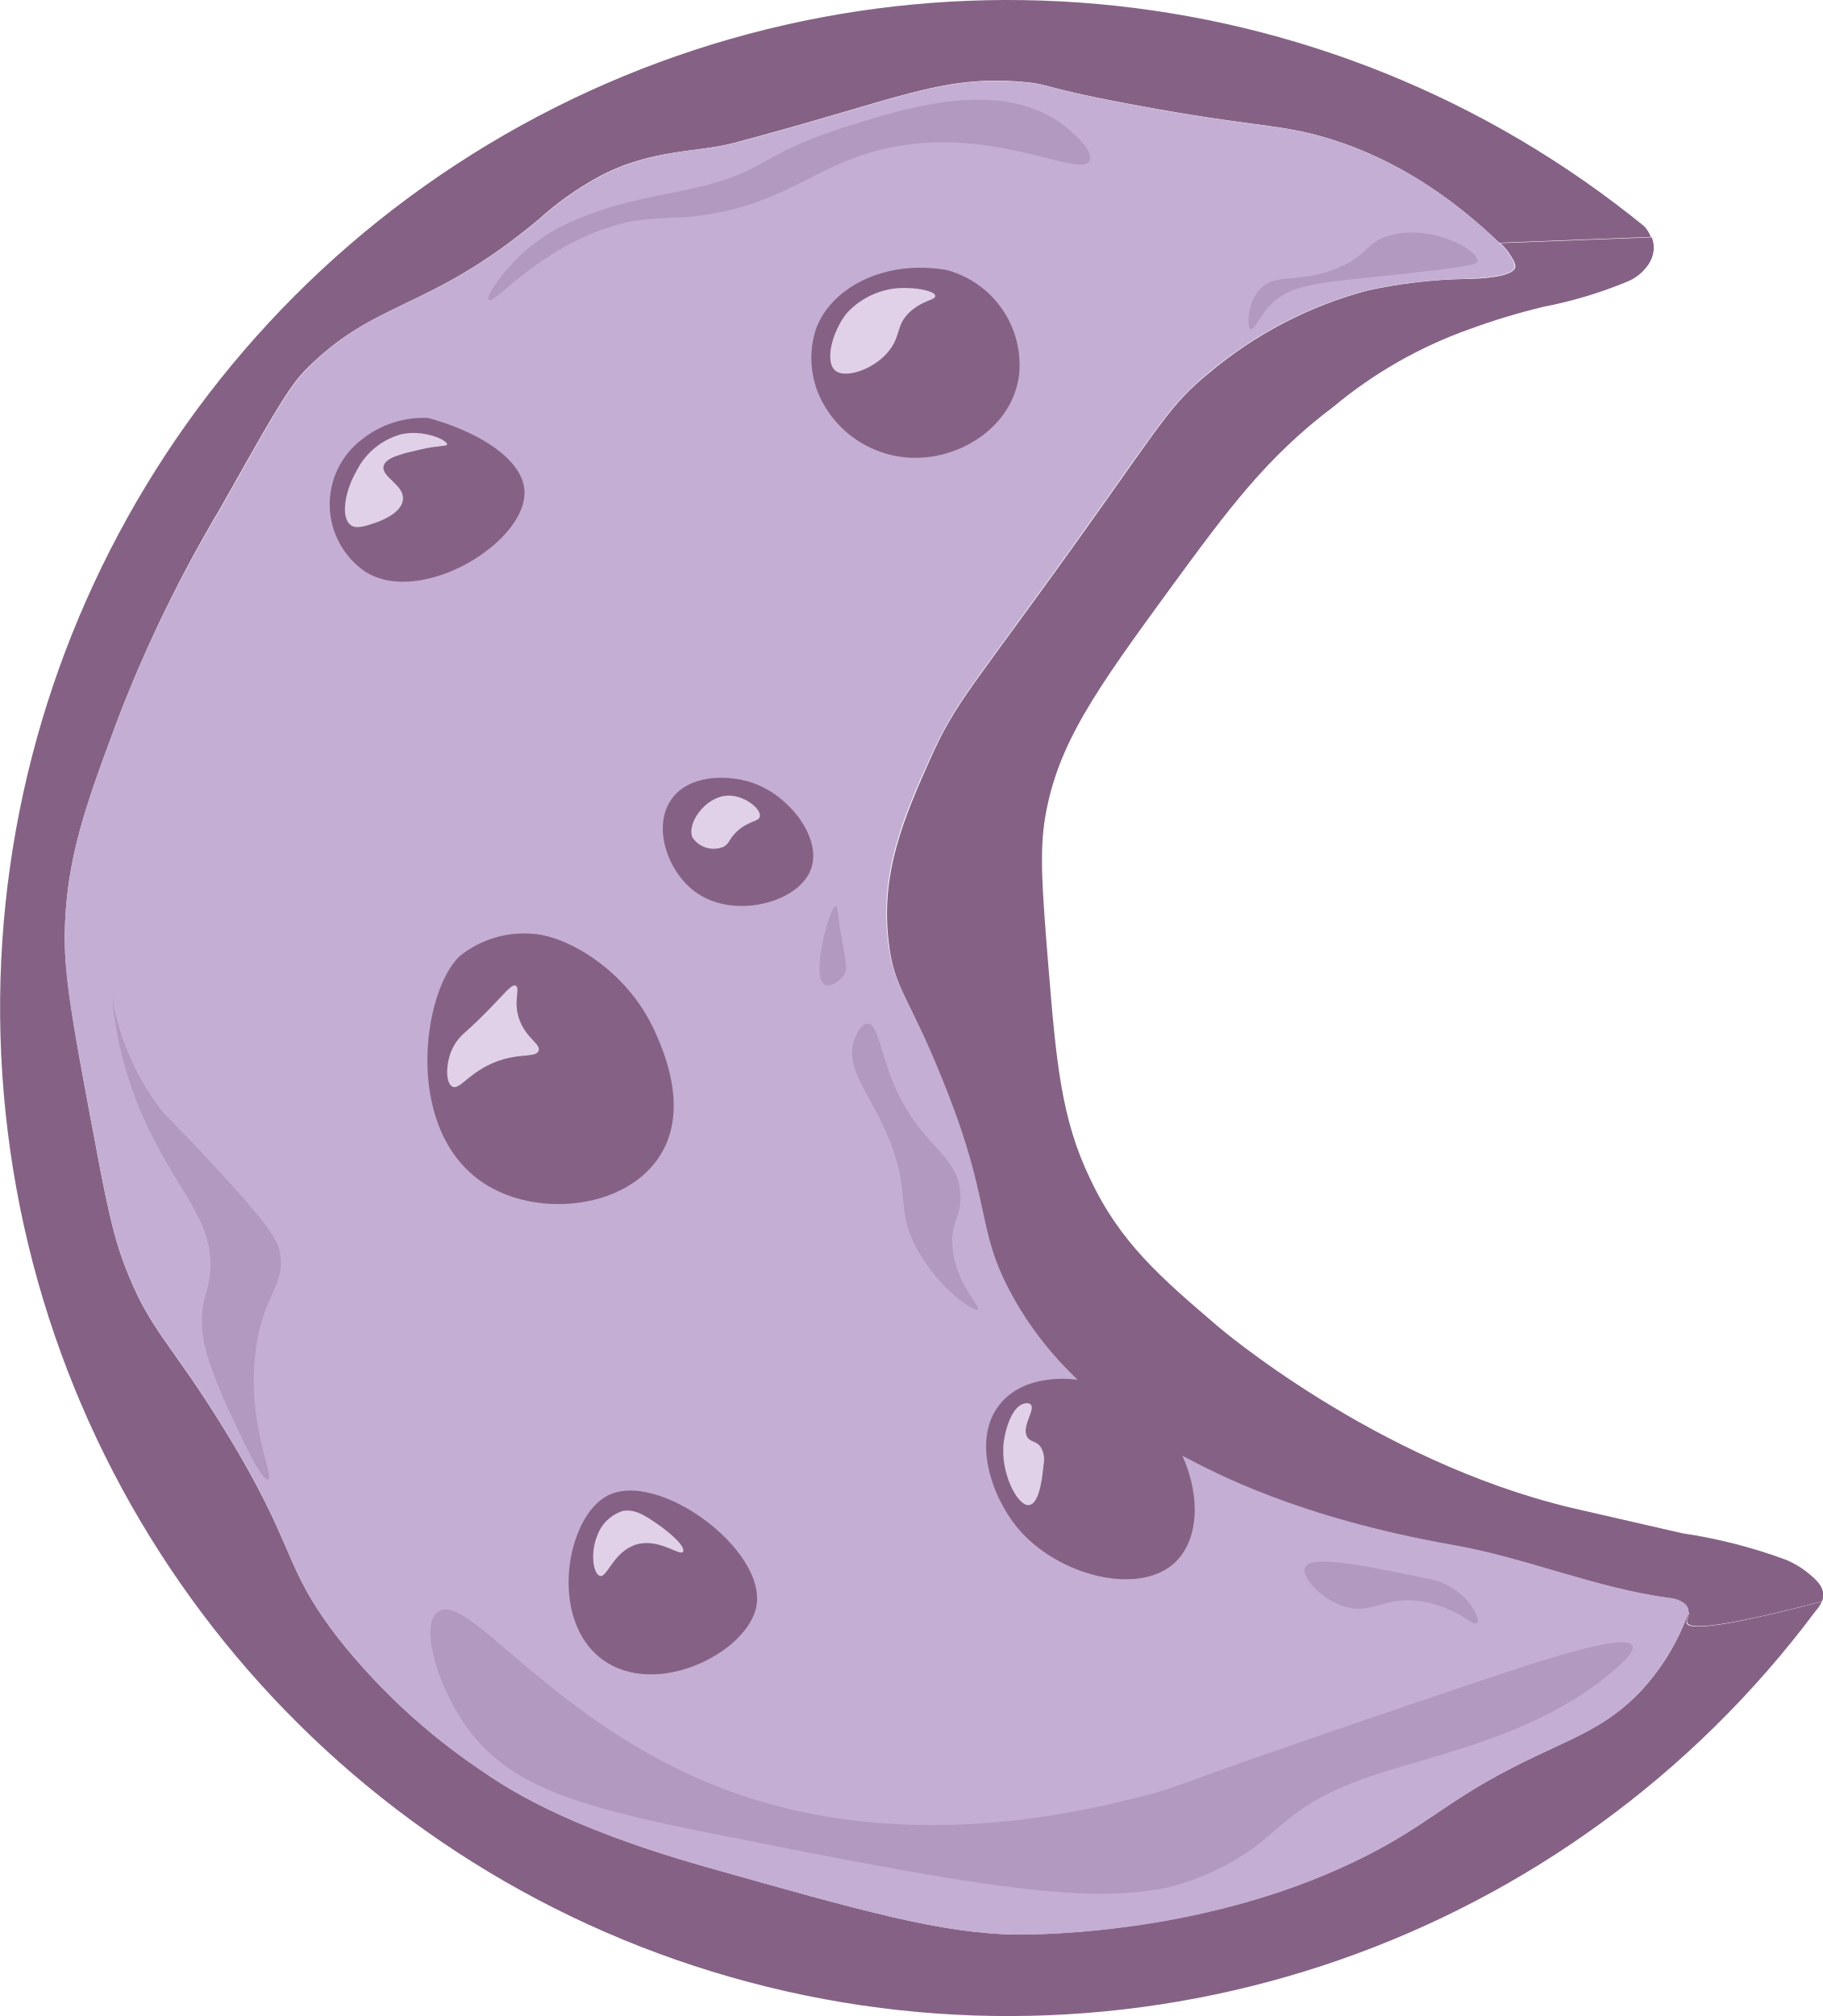
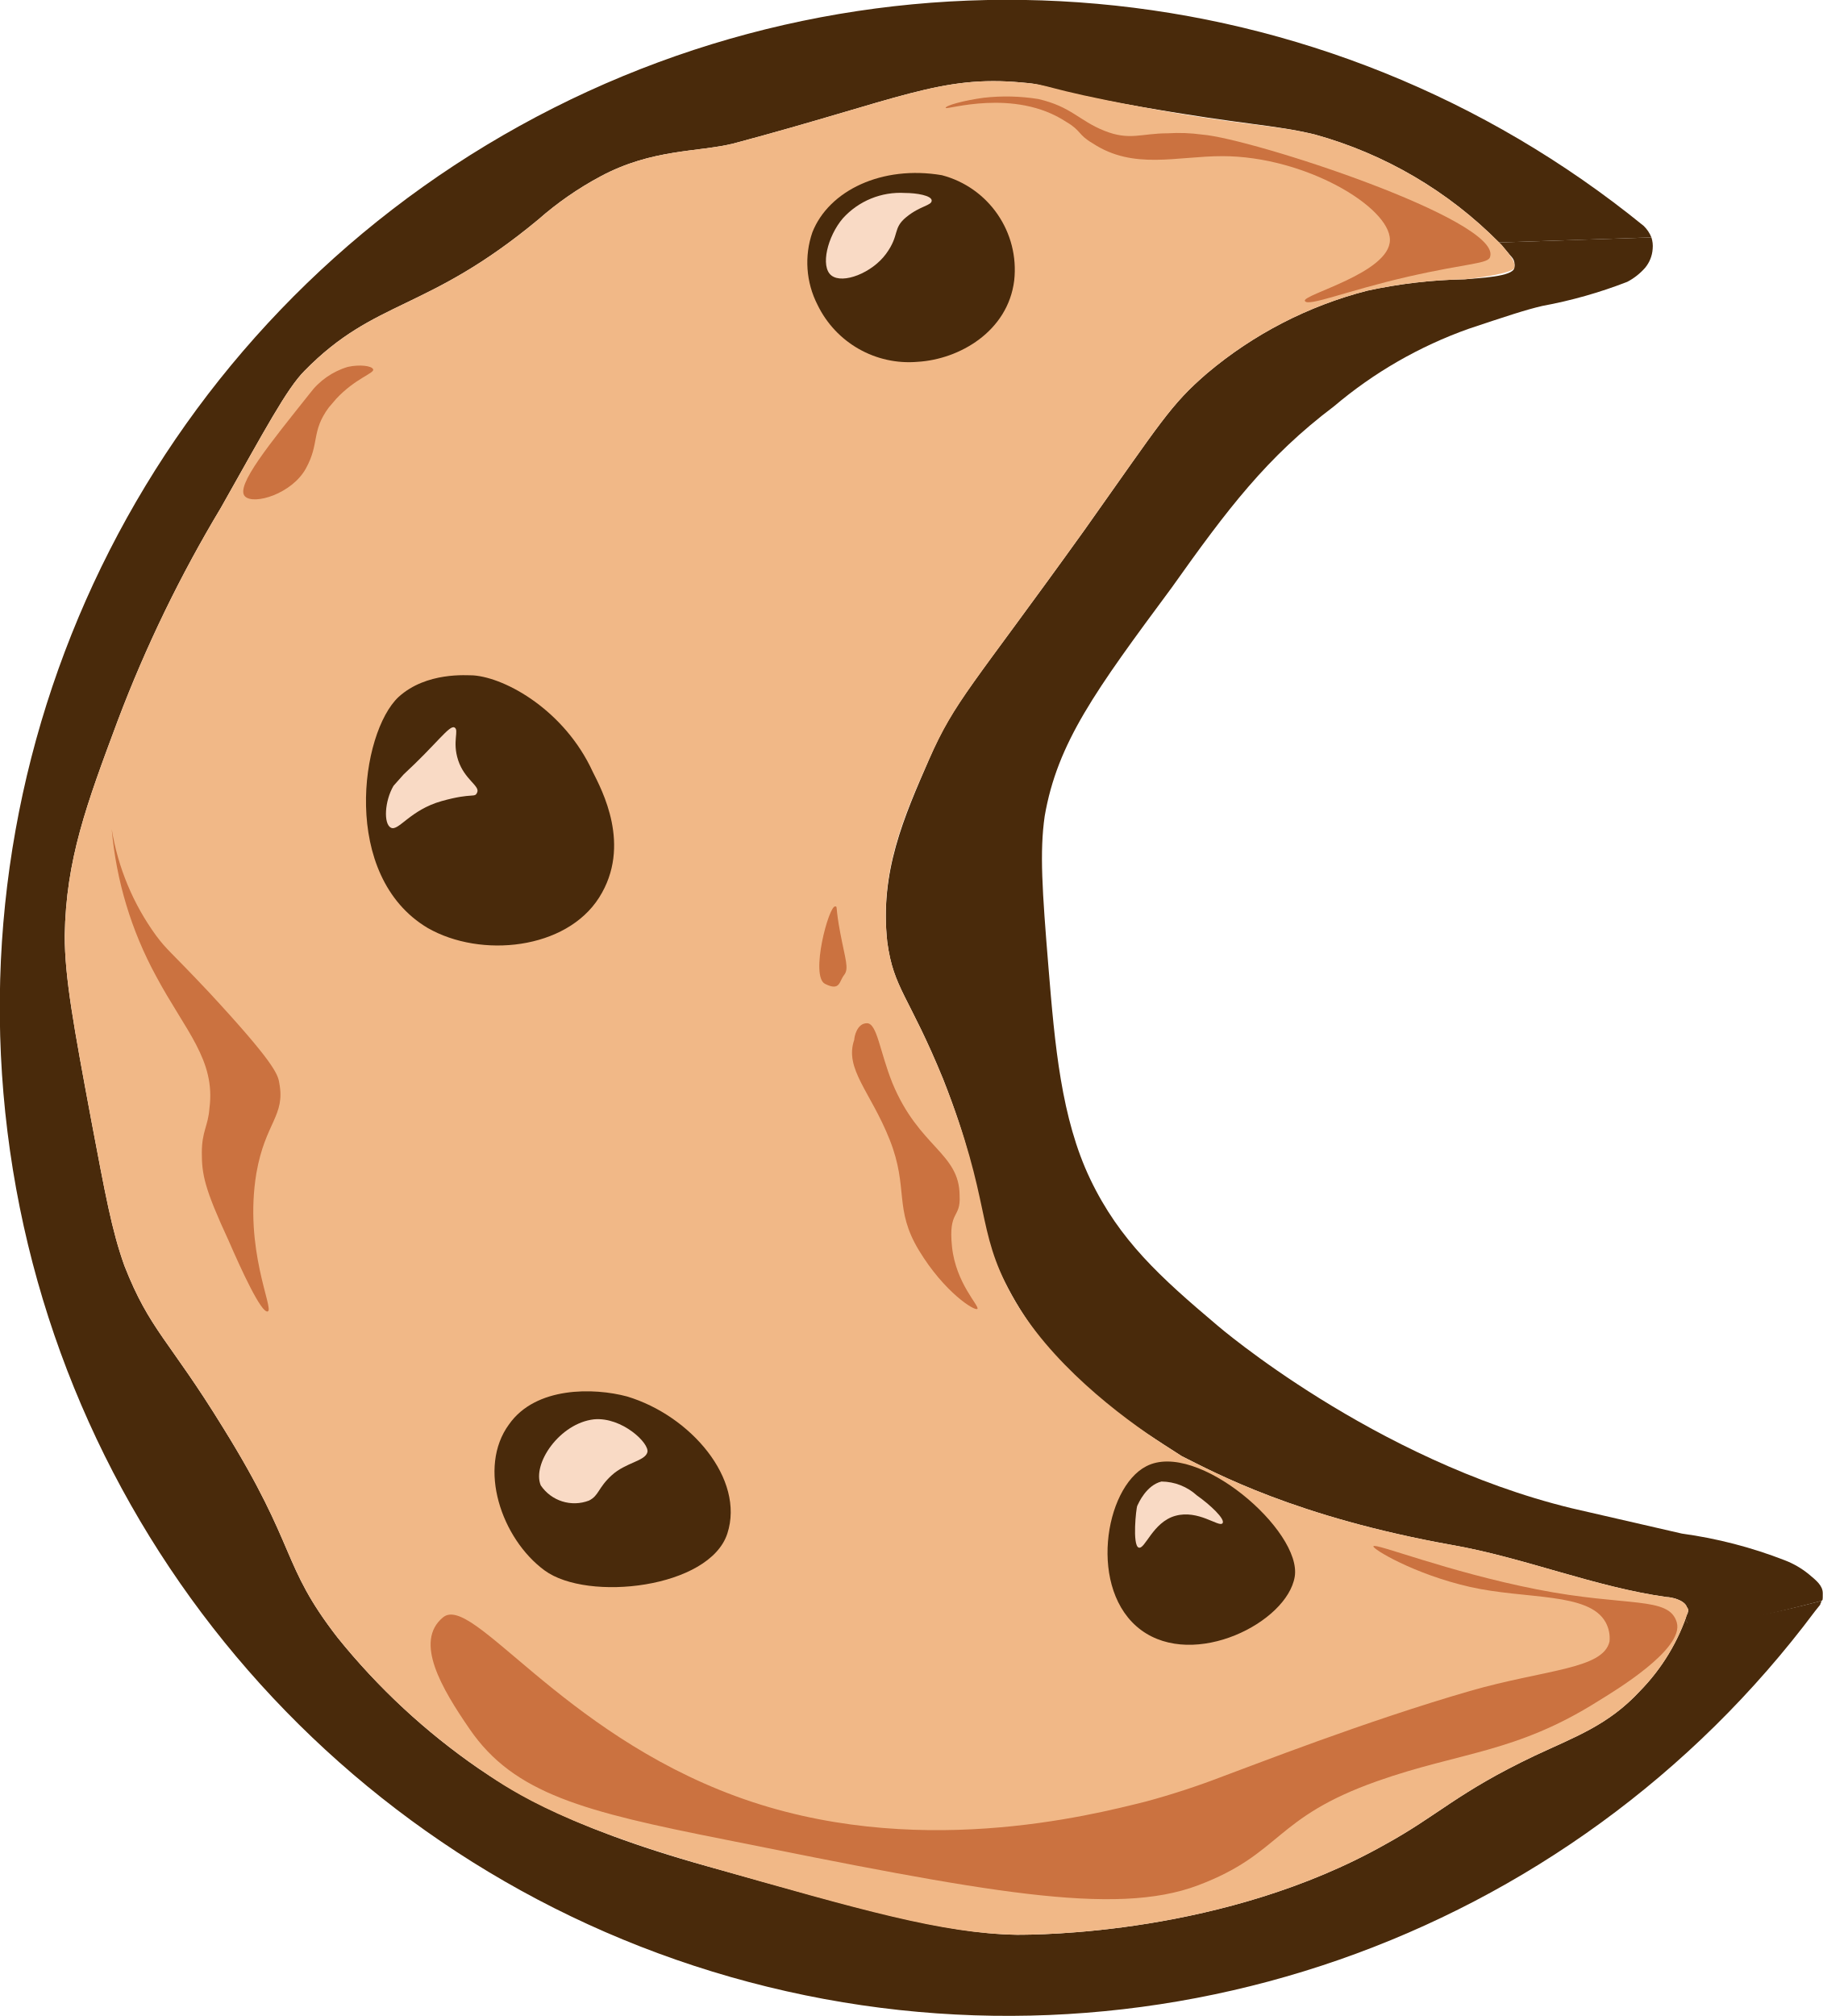
- <svg xmlns="http://www.w3.org/2000/svg" viewBox="0 0 143.59 158.78">
+ <svg xmlns="http://www.w3.org/2000/svg" viewBox="0 0 143.6 158.8">
  <defs>
-     <style>.cls-1{fill:#856285;}.cls-2{fill:#c5aed3;}.cls-3{fill:#b199bf;}.cls-4{fill:#e0d1e8;}</style>
+     <style>
+       .cls-1 {
+         fill: #492a0b;
+       }
+ 
+       .cls-2 {
+         fill: #f1b887;
+       }
+ 
+       .cls-3 {
+         fill: #cb7240;
+       }
+ 
+       .cls-4 {
+         fill: #f9dac5;
+       }
+     </style>
  </defs>
  <g id="Слой_2" data-name="Слой 2">
-     <g id="Слой_10" data-name="Слой 10">
-       <path class="cls-1" d="M133,127a.81.81,0,0,0-.07-.32c-.28-.67-1.34-.8-1.61-.83-5.75-.79-11.19-3.15-16.91-4.15-12.28-2.14-18.72-5.63-21.28-7-.49-.26-.94-.54-1.45-.87-3.37-2.18-8.5-5.5-12-11.79-2.95-5.37-1.53-7.18-5.49-17C71.59,78.4,70.41,77.9,70,74.17c-.65-5.44,1.21-9.76,3.28-14.4s3.27-5.53,12.13-17.94c6.15-8.61,6.84-10,9.75-12.39a32.3,32.3,0,0,1,12.6-6.57,40.16,40.16,0,0,1,7.66-.9c1.13,0,3.79-.14,3.94-.92.06-.31-.27-.78-.52-1.15a2.71,2.71,0,0,0-.35-.44h0a3,3,0,0,0-.31-.31l11.93-.46a2.26,2.26,0,0,1,.16.9,2.5,2.5,0,0,1-.61,1.49,3.6,3.6,0,0,1-1.45,1.09,34.21,34.21,0,0,1-6.66,2,52.78,52.78,0,0,0-5.81,1.76A35,35,0,0,0,105.08,32C99.76,36,96.72,40.15,92.25,46.25c-5.93,8.12-8.92,12.3-9.91,18.06-.48,2.76-.24,5.8.25,11.88.61,7.43,1,11.93,3.29,16.67,2.35,5,5.56,7.76,10,11.56,0,0,12.35,10.63,27.92,14.34l8.72,2a40.67,40.67,0,0,1,8.14,2.08,7.08,7.08,0,0,1,1.91,1.17c.58.49,1,.91,1.05,1.53a1.54,1.54,0,0,1-.09.58c-7.66,2-10.4,2.27-10.63,1.68-.07-.2.14-.49.14-.85Z" />
-       <path class="cls-1" d="M143.5,126.14a1,1,0,0,1-.12.25l-.39.53A79.39,79.39,0,1,1,129.53,17.83s0,0,0,0a2.72,2.72,0,0,1,.51.83l-11.93.46a3,3,0,0,1,.31.31c-5.7-5.58-11-7.82-14.82-8.82-3.32-.86-5.19-.68-13.83-2.27-8-1.47-6.8-1.69-9.28-1.9-6.42-.53-9.65,1.36-22.68,4.82-2.82.75-6.38.45-10.48,2.57a24.58,24.58,0,0,0-4.93,3.48C33.6,24.63,29.61,23.5,24,29.2c-1.41,1.44-3.11,4.58-6.63,10.8A108.2,108.2,0,0,0,9.27,56.67c-2.5,6.73-4.1,11-4.17,17.06,0,3.26.66,7,2.08,14.58C8.26,94.07,8.8,97,9.83,99.68c1.94,5.12,3.51,5.87,7.79,12.82,5.88,9.53,4.51,10.67,9,16.49a49.69,49.69,0,0,0,11.06,10.29c2.07,1.42,6.52,4.53,18,7.77,12.34,3.49,18.52,5.24,24.44,5.31,1.61,0,16.4,0,29-7,4.21-2.36,5.69-4.12,11.75-7,3.23-1.55,5.81-2.48,8.33-5.12A17.92,17.92,0,0,0,133,127c0,.36-.21.65-.14.85C133.1,128.41,135.84,128.15,143.5,126.14Z" />
-       <path class="cls-1" d="M143,126.92l.39-.53A2.25,2.25,0,0,1,143,126.92Z" />
-       <path class="cls-2" d="M133,127h0a17.92,17.92,0,0,1-3.81,6.25c-2.52,2.64-5.1,3.57-8.33,5.12-6.06,2.89-7.54,4.65-11.75,7-12.59,7.05-27.38,7-29,7-5.92-.07-12.1-1.82-24.44-5.31-11.48-3.24-15.93-6.35-18-7.77A49.69,49.69,0,0,1,26.63,129c-4.5-5.82-3.13-7-9-16.49-4.28-7-5.85-7.7-7.79-12.82C8.8,97,8.26,94.07,7.18,88.31,5.76,80.76,5.06,77,5.1,73.73c.07-6.06,1.67-10.33,4.17-17.06A108.2,108.2,0,0,1,17.41,40c3.52-6.22,5.22-9.36,6.63-10.8,5.57-5.7,9.56-4.57,18.38-11.87a24.58,24.58,0,0,1,4.93-3.48C51.45,11.73,55,12,57.83,11.28c13-3.46,16.26-5.35,22.68-4.82,2.48.21,1.32.43,9.28,1.9,8.64,1.59,10.51,1.41,13.83,2.27,3.87,1,9.12,3.24,14.82,8.82h0a2.71,2.71,0,0,1,.35.44c.25.37.58.84.52,1.15-.15.78-2.81.87-3.94.92a40.16,40.16,0,0,0-7.66.9,32.3,32.3,0,0,0-12.6,6.57c-2.91,2.42-3.6,3.78-9.75,12.39-8.86,12.41-10,13.24-12.13,17.94s-3.93,9-3.28,14.4c.45,3.73,1.63,4.23,4.29,10.86,4,9.83,2.54,11.64,5.49,17,3.45,6.29,8.58,9.61,12,11.79.51.33,1,.61,1.45.87,2.56,1.33,9,4.82,21.28,7,5.72,1,11.16,3.36,16.91,4.15.27,0,1.33.16,1.61.83A.81.81,0,0,1,133,127Z" />
-       <path class="cls-3" d="M128.57,129.62c-.51-1.07-7.33,1.2-13.14,3.16-24,8.08-22.51,8-25.51,8.71-4.47,1.13-18.44,4.65-32.34-.38s-20.76-16-23.11-14.14c-1.37,1.07-.09,5.6,2.14,8.84,3.48,5,9,6.5,20.09,8.72,20.39,4.05,30.72,6,37.26,3.53,7.31-2.79,5.89-5.44,14.15-8.21,5.1-1.71,13.15-3.21,19.07-8.34C127.9,130.89,128.78,130.05,128.57,129.62Z" />
-       <path class="cls-3" d="M49.91,17.4a30,30,0,0,1,3.88-.28c8-.63,10.09-4.2,16.28-5.49,8.35-1.74,15.13,2.54,15.76,1,.32-.77-1.25-2.2-2.36-3-4.91-3.35-11.87-1.23-17,.41-6.78,2.16-6,3.49-11.89,4.8-2.95.67-6,1-9.82,2.73a14.17,14.17,0,0,0-5.25,4.16c-.18.24-1.27,1.66-1,1.89C38.9,24.1,43.07,18.73,49.91,17.4Z" />
-       <path class="cls-3" d="M12.3,86.89a20.18,20.18,0,0,1-3.48-8.43A30.17,30.17,0,0,0,12.3,90.08c2.26,4.35,4.67,6.6,4.23,10.36-.17,1.46-.61,1.8-.63,3.54,0,1.22.18,2.82,2.08,7,1.06,2.29,2.64,5.73,3.16,5.55s-1.93-4.85-.89-10.86c.7-4,2.3-4.58,1.77-7.14-.13-.66-.47-1.72-5.55-7.13C13.33,88,13.18,88.12,12.3,86.89Z" />
-       <path class="cls-3" d="M116.38,20.55c0,.25-.44.41-4.61.88-7.64.87-10,.77-11.75,2.65-.8.88-1.25,1.94-1.51,1.83s-.31-1.9.63-3c1.3-1.56,3.19-.48,6.31-1.83,2.36-1,2.11-2,4-2.52C112.7,17.6,116.51,19.7,116.38,20.55Z" />
-       <path class="cls-3" d="M67.31,81.87c-.83,2.35,1.25,4.15,2.78,8,1.75,4.39.34,5.36,2.27,8.72,1.78,3.09,4.41,4.77,4.67,4.54s-1.76-2-2-4.92c-.17-2,.65-2.18.63-3.92,0-3.42-3.19-3.87-5.3-9-1-2.45-1.24-4.67-2-4.67C67.76,80.61,67.35,81.74,67.31,81.87Z" />
-       <path class="cls-3" d="M65.85,71.36c-.51,0-2,5.59-.89,6.19.42.21,1.18-.22,1.52-.76s.11-1.14-.25-3.29C65.93,71.74,66,71.37,65.85,71.36Z" />
-       <path class="cls-3" d="M102.78,123.49c-.3.87,1.92,3.16,4.17,3.22,1.53,0,2.78-1,5.11-.57a7.62,7.62,0,0,1,.9.2c2.13.6,3.1,1.74,3.37,1.51s-.16-1.09-.76-1.8a5.54,5.54,0,0,0-3.24-1.74C107.48,123.3,103.15,122.4,102.78,123.49Z" />
-       <path class="cls-1" d="M74.54,21.26c-4.73-.81-8.94,1.27-10.23,4.55a7.34,7.34,0,0,0,.38,5.68,8.32,8.32,0,0,0,8,4.55c3.26-.21,7-2.47,7.58-6.44A7.75,7.75,0,0,0,74.54,21.26Z" />
-       <path class="cls-4" d="M71.6,22.69a6.11,6.11,0,0,0-4.92,2c-1.13,1.43-1.73,3.78-.89,4.49s3.26-.16,4.36-1.71c.79-1.1.48-1.95,1.52-2.9s2-.92,2-1.26S72.54,22.72,71.6,22.69Z" />
-       <path class="cls-1" d="M33.73,32.92a7.76,7.76,0,0,0-5.21,1.68,6.42,6.42,0,0,0,.29,10.45c4.44,2.74,12.8-2.43,12.5-6.45C41.13,36.16,37.72,34,33.73,32.92Z" />
-       <path class="cls-4" d="M35.22,35c0,.17-.73.08-2,.38s-2.84.6-3,1.32c-.22.88,1.65,1.48,1.52,2.66s-2.12,1.8-2.37,1.88c-.66.21-1.33.44-1.75.11-.87-.68-.35-2.87.44-4.21a5.58,5.58,0,0,1,3.59-2.95C33.47,33.82,35.26,34.69,35.22,35Z" />
-       <path class="cls-1" d="M52.92,62.91c-1.58,2.18-.33,5.73,1.83,7.32,3,2.24,8.22.88,9.15-1.83.86-2.47-1.86-6-5-6.86C57.2,61.06,54.31,61,52.92,62.91Z" />
-       <path class="cls-4" d="M57.2,62.67c-1.69.15-3.13,2.22-2.65,3.29a2,2,0,0,0,2.4.75c.52-.23.44-.63,1.14-1.26.92-.84,1.69-.72,1.76-1.14C60,63.72,58.58,62.55,57.2,62.67Z" />
-       <path class="cls-1" d="M36.24,75.28c-3,2.75-4.6,14.12,2.24,18.14C42.68,95.9,49.41,95.13,52,91c2.35-3.72.19-8.43-.46-9.86-2.19-4.77-6.84-7.37-9.44-7.58A8.07,8.07,0,0,0,36.24,75.28Z" />
-       <path class="cls-4" d="M35.79,82.3c-.7,1.19-.76,3-.14,3.29s1.48-1.44,4-2.16c1.53-.44,2.6-.16,2.78-.68s-1-1-1.52-2.45.11-2.47-.3-2.67-1.36,1.35-4,3.7A3.88,3.88,0,0,0,35.79,82.3Z" />
-       <path class="cls-1" d="M78.68,110.7c-2.11,2.76-.54,7.2,1.46,9.62,3.16,3.83,9.75,5.47,12.53,2.63S94,113.7,90.05,110.7C86.75,108.18,81,107.62,78.68,110.7Z" />
-       <path class="cls-4" d="M80.71,110.54c-.92.15-1.49,1.87-1.64,3-.32,2.46,1.11,5.14,2,5s1.06-2.54,1.14-3.22A1.94,1.94,0,0,0,82,114c-.35-.54-.83-.39-1.09-.83-.48-.82.7-2.16.27-2.57A.54.54,0,0,0,80.71,110.54Z" />
-       <path class="cls-1" d="M47.83,117.81c-3.25,1.72-4.63,9.77-.38,12.89s11.43-.56,12.13-4.17C60.43,122.08,51.81,115.71,47.83,117.81Z" />
-       <path class="cls-4" d="M49.07,119a3.12,3.12,0,0,0-2,1.89c-.58,1.34-.37,3.06.19,3.23s1.07-1.93,2.85-2.47,3.45.94,3.69.57-.94-1.45-2-2.18S50,118.85,49.07,119Z" />
+     <g id="Слой_12" data-name="Слой 12">
+       <g>
+         <path class="cls-1" d="M133,126.9a.4.4,0,0,0-.1-.3c-.2-.6-1.3-.8-1.6-.8-5.7-.8-11.2-3.1-16.9-4.1-12.3-2.2-18.7-5.7-21.3-7l-1.4-.9c-3.4-2.2-8.5-5.5-12-11.8s-1.5-7.1-5.4-17c-2.7-6.6-3.9-7.1-4.4-10.8-.6-5.5,1.3-9.8,3.3-14.4s3.3-5.6,12.2-18c6.1-8.6,6.8-9.9,9.7-12.4a31.9,31.9,0,0,1,12.6-6.5,39.5,39.5,0,0,1,7.7-.9c1.1-.1,3.8-.2,3.9-.9s-.2-.8-.5-1.2l-.5-.6-.2-.2,12-.4a2.2,2.2,0,0,1,.1.9,2.6,2.6,0,0,1-.6,1.5,4.9,4.9,0,0,1-1.4,1.1,37,37,0,0,1-6.7,1.9c-1.3.3-2.8.8-5.8,1.8A34,34,0,0,0,105.1,32c-5.3,4-8.4,8.1-12.8,14.3-6,8.1-9,12.2-10,18-.4,2.8-.2,5.8.3,11.9s1,11.9,3.3,16.7,5.5,7.7,10,11.5c0,0,12.3,10.6,27.9,14.4l8.7,2a35.7,35.7,0,0,1,8.1,2.1,6.9,6.9,0,0,1,1.9,1.1c.6.5,1.1.9,1.1,1.5s0,.5-.1.6c-7.7,2-10.4,2.3-10.6,1.7S133,127.3,133,126.9Z" />
+         <path class="cls-1" d="M143.5,126.1c0,.1-.1.2-.1.3l-.4.5A79.4,79.4,0,1,1,129.5,17.8a2.6,2.6,0,0,1,.6.9l-12,.4a32.7,32.7,0,0,0-14.5-8.5c-3.3-.8-5.2-.7-13.8-2.2S83,6.7,80.5,6.5c-6.4-.6-9.6,1.3-22.7,4.8-2.8.7-6.4.4-10.5,2.6a25.9,25.9,0,0,0-4.9,3.4C33.6,24.6,29.6,23.5,24,29.2c-1.4,1.4-3.1,4.6-6.6,10.8A103.8,103.8,0,0,0,9.3,56.7c-2.5,6.7-4.1,11-4.2,17,0,3.3.7,7.1,2.1,14.6,1.1,5.8,1.6,8.6,2.6,11.4,2,5.1,3.5,5.8,7.8,12.8,5.9,9.5,4.5,10.7,9,16.5a52.6,52.6,0,0,0,11.1,10.3c2.1,1.4,6.5,4.5,18,7.7s18.5,5.3,24.4,5.4c1.6,0,16.4,0,29-7.1,4.2-2.3,5.7-4.1,11.8-7,3.2-1.5,5.8-2.4,8.3-5.1a16,16,0,0,0,3.8-6.3c0,.4-.2.7-.1.9S135.8,128.1,143.5,126.1Z" />
+         <path class="cls-2" d="M143,126.9l.4-.5Z" />
+         <path class="cls-2" d="M132.9,126.6a.4.4,0,0,1,.1.3,16,16,0,0,1-3.8,6.3c-2.5,2.7-5.1,3.6-8.3,5.1-6.1,2.9-7.6,4.7-11.8,7-12.6,7.1-27.4,7.1-29,7.1-5.9-.1-12.1-1.9-24.4-5.4s-15.9-6.3-18-7.7A52.6,52.6,0,0,1,26.6,129c-4.5-5.8-3.1-7-9-16.5-4.3-7-5.8-7.7-7.8-12.8-1-2.8-1.5-5.6-2.6-11.4C5.8,80.8,5.1,77,5.1,73.7c.1-6,1.7-10.3,4.2-17A103.8,103.8,0,0,1,17.4,40c3.5-6.2,5.2-9.4,6.6-10.8,5.6-5.7,9.6-4.6,18.4-11.9a25.9,25.9,0,0,1,4.9-3.4c4.1-2.2,7.7-1.9,10.5-2.6C70.9,7.8,74.1,5.9,80.5,6.5c2.5.2,1.3.4,9.3,1.9s10.5,1.4,13.8,2.2a32.7,32.7,0,0,1,14.5,8.5l.2.2.5.6c.3.4.6.8.5,1.2s-2.8.8-3.9.9a39.5,39.5,0,0,0-7.7.9,31.9,31.9,0,0,0-12.6,6.5c-2.9,2.5-3.6,3.8-9.7,12.4-8.9,12.4-10.1,13.3-12.2,18s-3.9,8.9-3.3,14.4c.5,3.7,1.7,4.2,4.4,10.8,3.9,9.9,2.5,11.7,5.4,17s8.6,9.6,12,11.8l1.4.9c2.6,1.3,9,4.8,21.3,7,5.7,1,11.2,3.3,16.9,4.1C131.6,125.8,132.7,126,132.9,126.6Z" />
+       </g>
+       <path class="cls-3" d="M12.3,73.7a19.6,19.6,0,0,1-3.5-8.4,29.6,29.6,0,0,0,3.5,11.6c2.3,4.3,4.7,6.6,4.2,10.4-.1,1.4-.6,1.8-.6,3.5s.2,2.8,2.1,6.9c1,2.3,2.6,5.8,3.1,5.6s-1.9-4.9-.9-10.9c.7-4,2.3-4.5,1.8-7.1-.1-.7-.5-1.7-5.5-7.1C13.3,74.8,13.2,74.9,12.3,73.7Z" />
+       <path class="cls-3" d="M67.3,81.9c-.8,2.3,1.3,4.1,2.8,7.9s.3,5.4,2.3,8.7,4.4,4.8,4.6,4.6-1.7-2-2-4.9.7-2.2.6-4c0-3.4-3.2-3.8-5.3-8.9-1-2.5-1.2-4.7-2-4.7S67.3,81.7,67.3,81.9Z" />
+       <path class="cls-3" d="M65.8,71.4c-.5-.1-2,5.5-.8,6.1s1.1-.2,1.5-.7.1-1.2-.3-3.3S66,71.4,65.8,71.4Z" />
+       <path class="cls-3" d="M19.3,39.1c.7.7,3.7-.2,4.8-2.2s.4-2.9,1.8-4.8l.6-.7c1.5-1.6,3-2,2.9-2.3s-1.1-.4-2-.2a5.8,5.8,0,0,0-3,2.1C21.3,34.9,18.5,38.3,19.3,39.1Z" />
+       <g>
+         <path class="cls-1" d="M74.2,13.8C69.5,13,65.3,15,64,18.3a7.3,7.3,0,0,0,.4,5.7,8,8,0,0,0,7.9,4.5c3.3-.2,7.1-2.4,7.6-6.4A7.7,7.7,0,0,0,74.2,13.8Z" />
+         <path class="cls-4" d="M71.3,15.2a6.1,6.1,0,0,0-4.9,2c-1.2,1.4-1.8,3.8-.9,4.5s3.2-.2,4.3-1.7.5-2,1.6-2.9,2-.9,2-1.3S72.2,15.2,71.3,15.2Z" />
+       </g>
+       <g>
+         <path class="cls-1" d="M40.1,112.2c-2.5,3.4-.6,9,2.8,11.5s13,1.4,14.4-2.9-2.9-9.3-7.9-10.8C46.8,109.3,42.2,109.2,40.1,112.2Z" />
+         <path class="cls-4" d="M46.8,111.8c-2.7.3-4.9,3.5-4.2,5.2a3.2,3.2,0,0,0,3.8,1.2c.8-.4.7-1,1.8-2s2.6-1.1,2.8-1.8S49,111.6,46.8,111.8Z" />
+       </g>
+       <g>
+         <path class="cls-1" d="M31.4,54.9c-3,2.8-4.6,14.1,2.3,18.2,4.2,2.4,10.9,1.7,13.5-2.4s.2-8.5-.5-9.9c-2.2-4.8-6.8-7.4-9.4-7.6C36.8,53.2,33.6,52.9,31.4,54.9Z" />
+         <path class="cls-4" d="M31,61.9c-.7,1.2-.8,3-.2,3.3s1.5-1.4,4-2.1,2.6-.2,2.8-.7-1-1-1.5-2.5.1-2.4-.3-2.6-1.4,1.3-4,3.7Z" />
+       </g>
+       <g>
+         <path class="cls-1" d="M90.3,115.5c-3.3,1.7-4.6,9.8-.4,12.9s11.5-.6,12.1-4.2S94.3,113.4,90.3,115.5Z" />
+         <path class="cls-4" d="M91.5,116.7c-1.2.3-1.8,1.7-1.9,1.9s-.4,3.1.1,3.3,1.1-2,2.9-2.5,3.4.9,3.7.6-1-1.5-2-2.2A4.2,4.2,0,0,0,91.5,116.7Z" />
+       </g>
+       <path class="cls-3" d="M108.2,121.8c-.1.2,3.2,2.2,7.6,3.2s9.4.4,10.7,2.8a2.6,2.6,0,0,1,.3,1.5c-.5,2.2-5.1,2.2-11,3.9-8.3,2.4-17.2,5.9-19.4,6.7a61.7,61.7,0,0,1-6.1,2c-4.4,1.1-18.4,4.7-32.3-.4s-20.8-16-23.1-14.1-.1,5.6,2.1,8.8c3.5,5.1,9,6.5,20.1,8.7,20.4,4.1,30.7,6.1,37.3,3.6s5.9-5.3,14.1-8.2c6.5-2.3,10.9-2.2,17.4-6.3,1.3-.8,6.8-4.1,6.2-6.2s-3.9-1.2-11-2.6S108.3,121.5,108.2,121.8Z" />
+       <path class="cls-3" d="M84,9.6c1.2.7.9,1,2.1,1.7,3.2,2.1,6.6,1,10.2,1,6.5,0,13.2,4,13.2,6.6s-6.9,4.3-6.7,4.8,3.3-.8,8.1-1.9,6.4-1,6.5-1.6c.8-2.9-18.8-9.3-22.7-9.6a13.6,13.6,0,0,0-2.7-.1c-2.1,0-3,.6-5-.2s-2.6-1.9-5.2-2.5a15.9,15.9,0,0,0-4.3-.1c-1.5.2-3,.6-3,.8S79.9,6.9,84,9.6Z" />
    </g>
  </g>
</svg>
